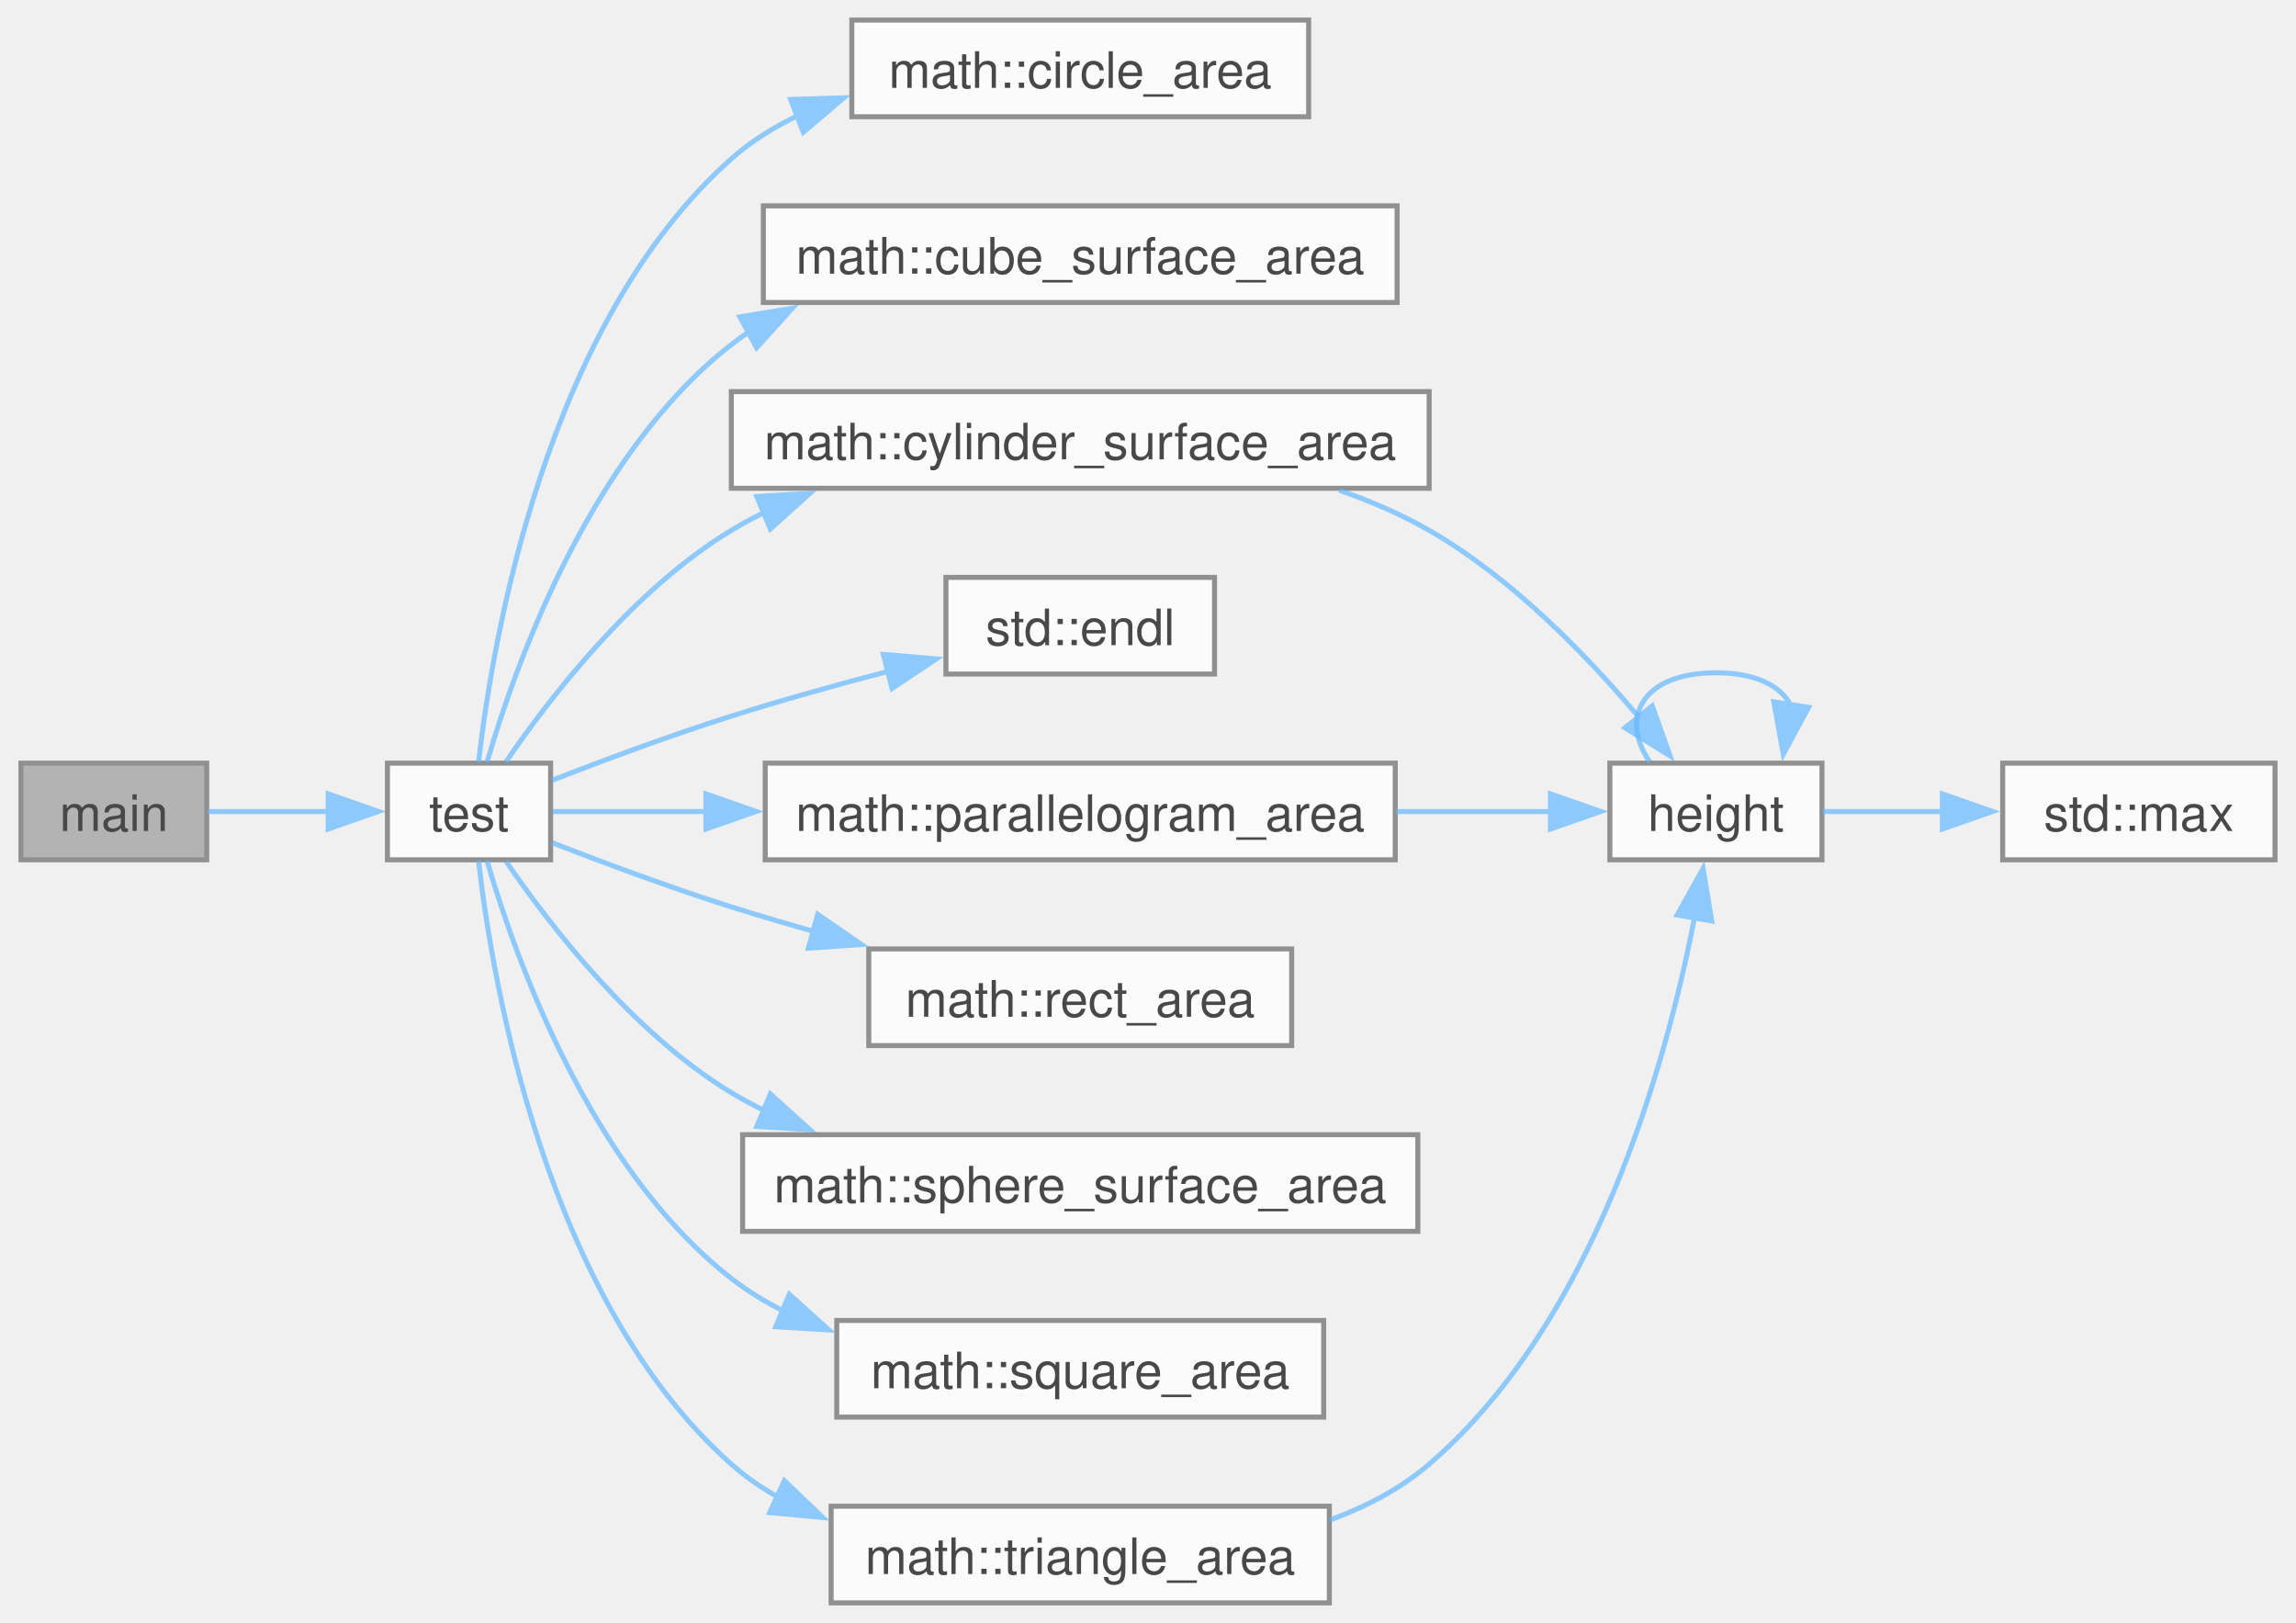
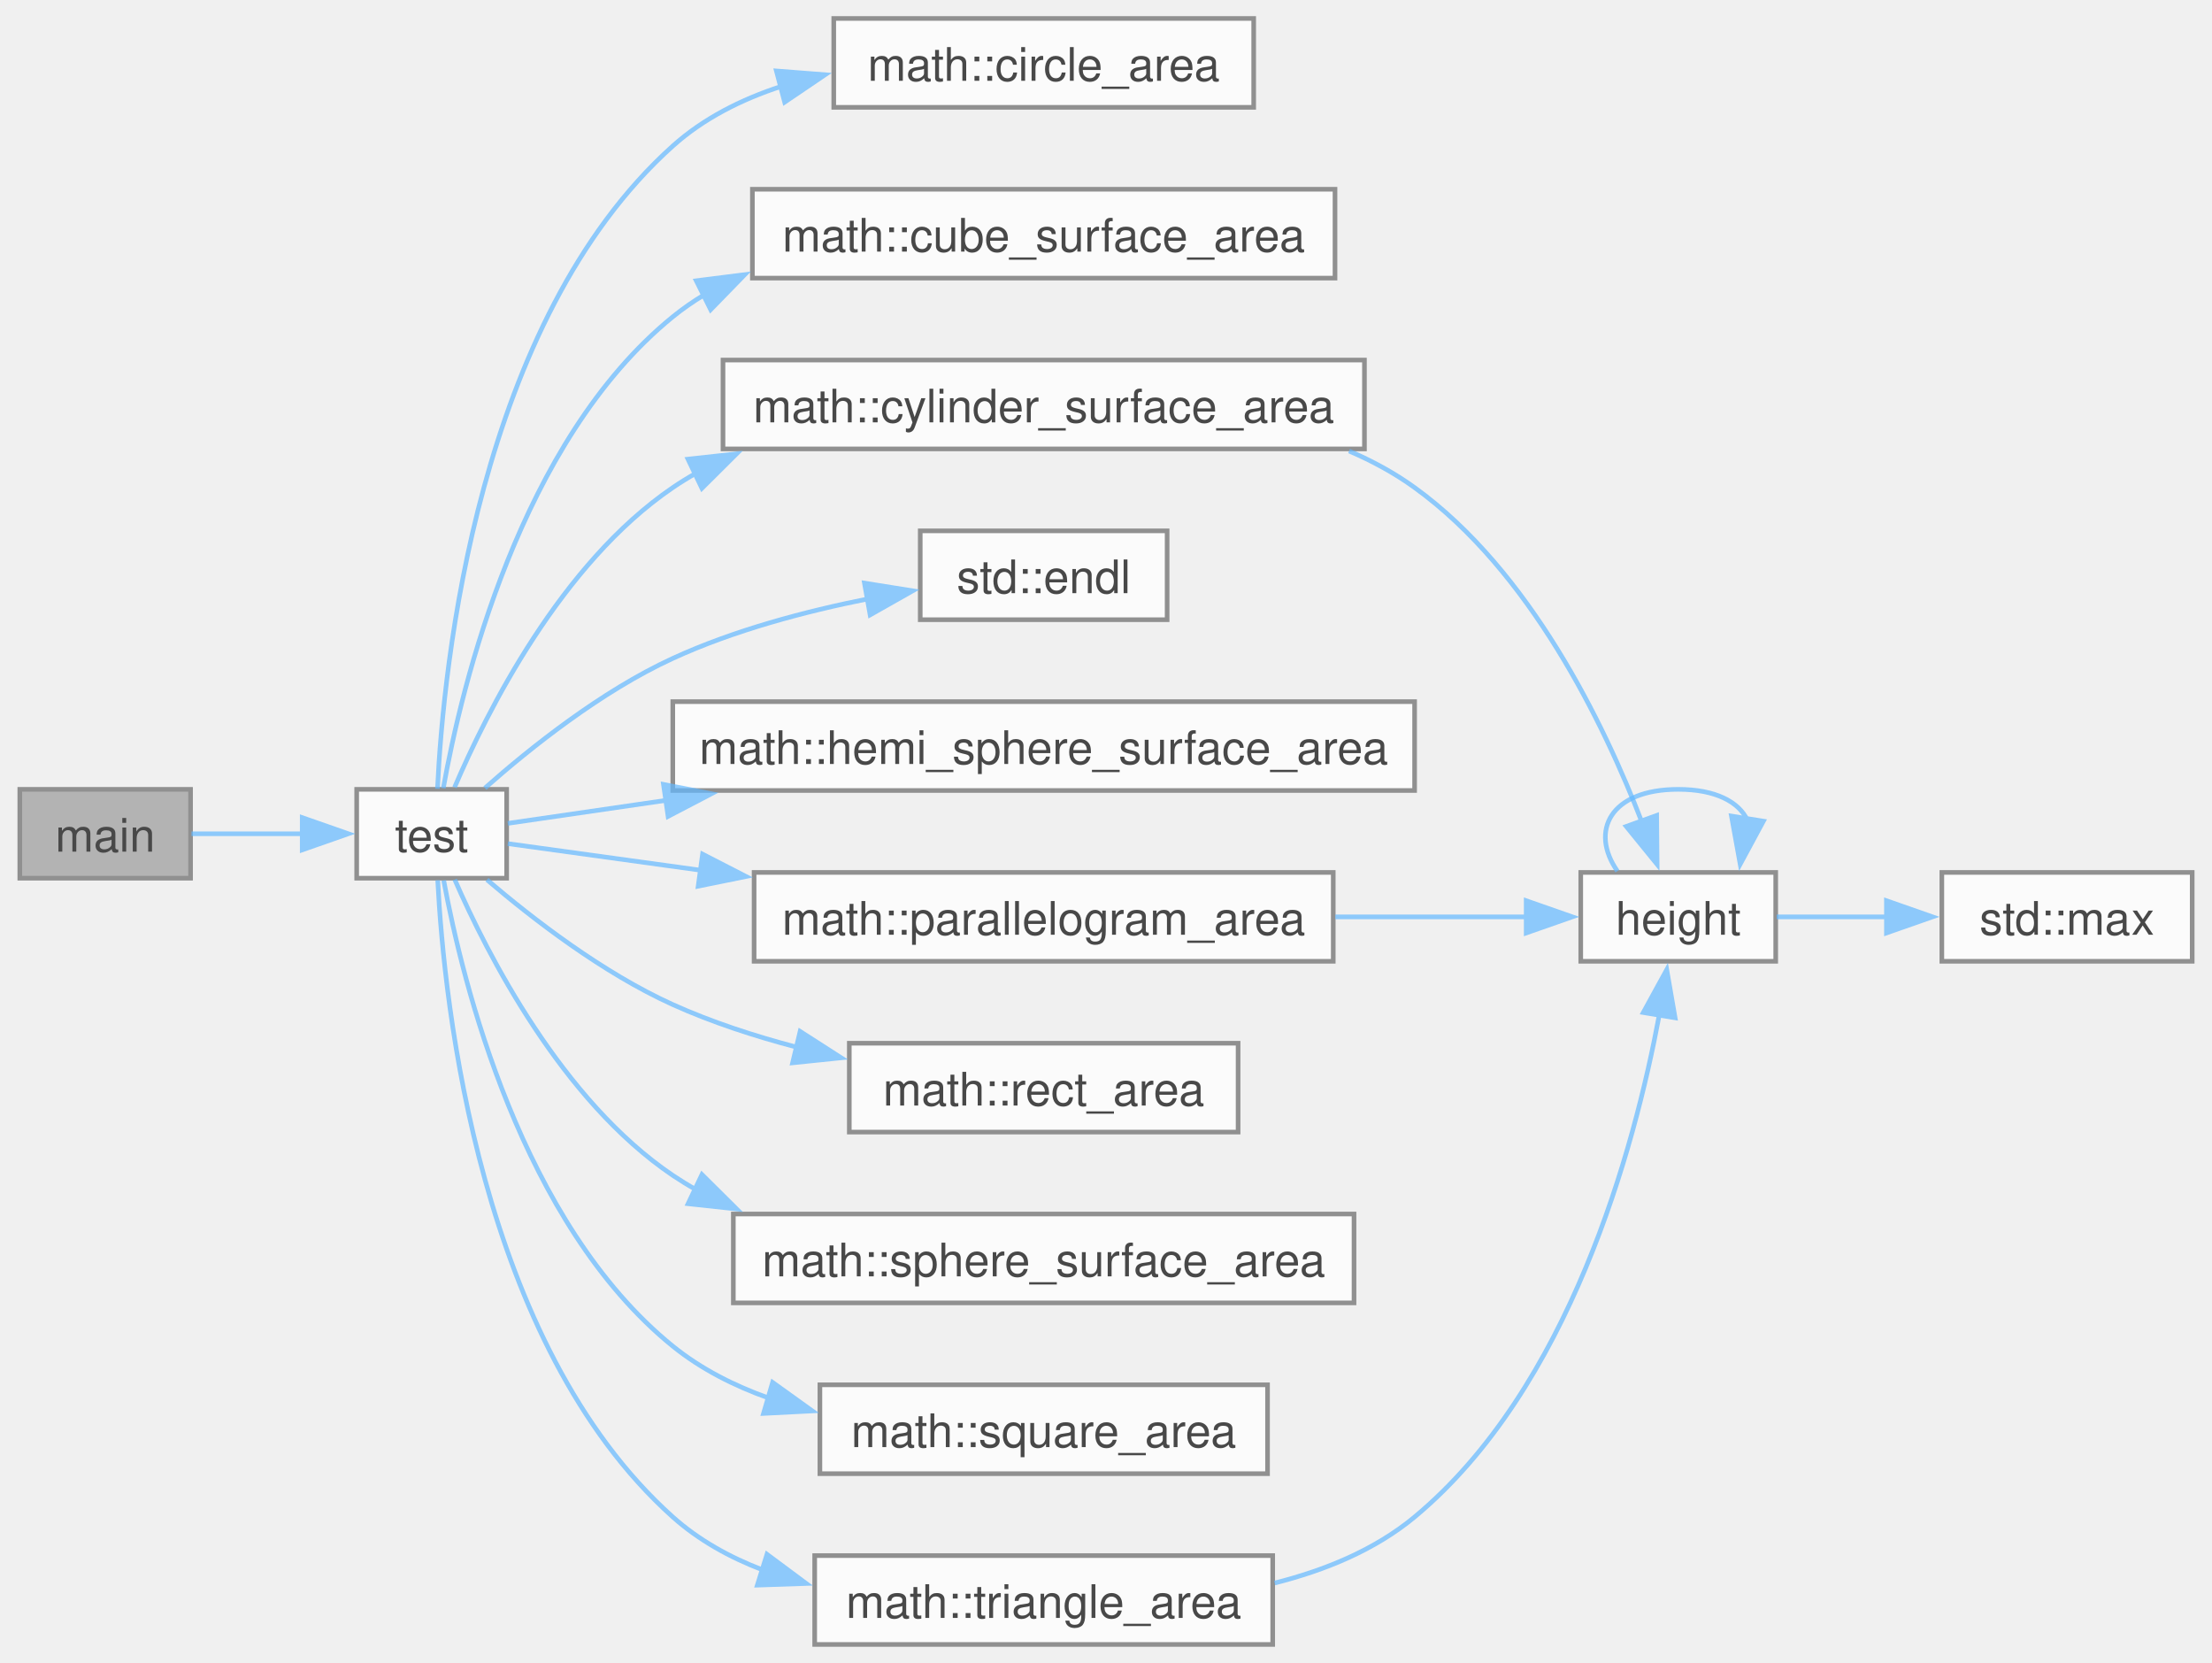
- <svg xmlns="http://www.w3.org/2000/svg" xmlns:xlink="http://www.w3.org/1999/xlink" width="457pt" height="323pt" viewBox="0.00 0.00 457.00 323.25">
+ <svg xmlns="http://www.w3.org/2000/svg" xmlns:xlink="http://www.w3.org/1999/xlink" width="479pt" height="360pt" viewBox="0.00 0.00 478.75 360.25">
  <svg id="main" version="1.1" xml:space="preserve">
    <style type="text/css">
.node, .edge {opacity: 0.7;}
.node.selected, .edge.selected {opacity: 1;}
.edge:hover path { stroke: red; }
.edge:hover polygon { stroke: red; fill: red; }
</style>
    <svg id="graph" class="graph">
-       <g id="graph0" class="graph" transform="scale(1 1) rotate(0) translate(4 319.25)">
+       <g id="graph0" class="graph" transform="scale(1 1) rotate(0) translate(4 356.25)">
        <g id="Node000001" class="node">
          <g id="a_Node000001">
            <a xlink:title="Main function.">
-               <polygon fill="#999999" stroke="#666666" points="37,-167.25 0,-167.25 0,-148 37,-148 37,-167.25" />
-               <text text-anchor="middle" x="18.5" y="-153.75" font-family="Helvetica,sans-Serif" font-size="10.00">main</text>
+               <polygon fill="#999999" stroke="#666666" points="37,-185.25 0,-185.25 0,-166 37,-166 37,-185.25" />
+               <text text-anchor="middle" x="18.5" y="-171.75" font-family="Helvetica,sans-Serif" font-size="10.00">main</text>
            </a>
          </g>
        </g>
        <g id="Node000002" class="node">
          <g id="a_Node000002">
            <a xlink:href="../../dc/d82/area_8cpp.html#aa8dca7b867074164d5f45b0f3851269d" target="_top" xlink:title="Self-test implementations.">
-               <polygon fill="white" stroke="#666666" points="105.5,-167.25 73,-167.25 73,-148 105.5,-148 105.5,-167.25" />
-               <text text-anchor="middle" x="89.25" y="-153.75" font-family="Helvetica,sans-Serif" font-size="10.00">test</text>
+               <polygon fill="white" stroke="#666666" points="105.5,-185.25 73,-185.25 73,-166 105.5,-166 105.5,-185.25" />
+               <text text-anchor="middle" x="89.25" y="-171.75" font-family="Helvetica,sans-Serif" font-size="10.00">test</text>
            </a>
          </g>
        </g>
        <g id="edge1_Node000001_Node000002" class="edge">
          <g id="a_edge1_Node000001_Node000002">
            <a xlink:title=" ">
-               <path fill="none" stroke="#63b8ff" d="M37.2,-157.62C44.58,-157.62 53.31,-157.62 61.45,-157.62" />
-               <polygon fill="#63b8ff" stroke="#63b8ff" points="61.2,-161.13 71.2,-157.63 61.2,-154.13 61.2,-161.13" />
+               <path fill="none" stroke="#63b8ff" d="M37.2,-175.62C44.58,-175.62 53.31,-175.62 61.45,-175.62" />
+               <polygon fill="#63b8ff" stroke="#63b8ff" points="61.2,-179.13 71.2,-175.63 61.2,-172.13 61.2,-179.13" />
            </a>
          </g>
        </g>
        <g id="Node000003" class="node">
          <g id="a_Node000003">
            <a xlink:href="../../dd/d47/namespacemath.html#a40e36c67da78d2131408c57ee091ad75" target="_top" xlink:title="area of a circle (pi">
-               <polygon fill="white" stroke="#666666" points="256.5,-315.25 165.5,-315.25 165.5,-296 256.5,-296 256.5,-315.25" />
-               <text text-anchor="middle" x="211" y="-301.75" font-family="Helvetica,sans-Serif" font-size="10.00">math::circle_area</text>
+               <polygon fill="white" stroke="#666666" points="267.38,-352.25 176.38,-352.25 176.38,-333 267.38,-333 267.38,-352.25" />
+               <text text-anchor="middle" x="221.88" y="-338.75" font-family="Helvetica,sans-Serif" font-size="10.00">math::circle_area</text>
            </a>
          </g>
        </g>
        <g id="edge2_Node000002_Node000003" class="edge">
          <g id="a_edge2_Node000002_Node000003">
            <a xlink:title=" ">
-               <path fill="none" stroke="#63b8ff" d="M91.15,-167.47C93.92,-191.72 104.49,-254.76 141.5,-287.62 145.49,-291.16 150.08,-294.02 154.98,-296.32" />
-               <polygon fill="#63b8ff" stroke="#63b8ff" points="153.32,-299.44 163.91,-299.77 155.84,-292.91 153.32,-299.44" />
+               <path fill="none" stroke="#63b8ff" d="M90.51,-185.37C91.78,-212.01 99.15,-286.63 141.5,-324.62 148.16,-330.6 156.37,-334.72 164.97,-337.53" />
+               <polygon fill="#63b8ff" stroke="#63b8ff" points="163.95,-340.88 174.51,-340.06 165.74,-334.12 163.95,-340.88" />
            </a>
          </g>
        </g>
        <g id="Node000004" class="node">
          <g id="a_Node000004">
            <a xlink:href="../../dd/d47/namespacemath.html#abc46c784a297fc1d2eb8b33a327fba4c" target="_top" xlink:title="surface area of a cube ( 6 * (l">
-               <polygon fill="white" stroke="#666666" points="274.12,-278.25 147.88,-278.25 147.88,-259 274.12,-259 274.12,-278.25" />
-               <text text-anchor="middle" x="211" y="-264.75" font-family="Helvetica,sans-Serif" font-size="10.00">math::cube_surface_area</text>
+               <polygon fill="white" stroke="#666666" points="285,-315.25 158.75,-315.25 158.75,-296 285,-296 285,-315.25" />
+               <text text-anchor="middle" x="221.88" y="-301.75" font-family="Helvetica,sans-Serif" font-size="10.00">math::cube_surface_area</text>
            </a>
          </g>
        </g>
        <g id="edge3_Node000002_Node000004" class="edge">
          <g id="a_edge3_Node000002_Node000004">
            <a xlink:title=" ">
-               <path fill="none" stroke="#63b8ff" d="M92.85,-167.48C98.4,-186.57 113.29,-228.64 141.5,-250.62 142.65,-251.52 143.83,-252.37 145.05,-253.17" />
-               <polygon fill="#63b8ff" stroke="#63b8ff" points="143.18,-256.14 153.64,-257.85 146.53,-249.99 143.18,-256.14" />
+               <path fill="none" stroke="#63b8ff" d="M91.77,-185.49C95.7,-207.47 108.31,-260.66 141.5,-287.62 143.63,-289.35 145.89,-290.92 148.25,-292.35" />
+               <polygon fill="#63b8ff" stroke="#63b8ff" points="146.59,-295.43 157.1,-296.76 149.71,-289.17 146.59,-295.43" />
            </a>
          </g>
        </g>
        <g id="Node000005" class="node">
          <g id="a_Node000005">
            <a xlink:href="../../dd/d47/namespacemath.html#ac5803413618fcfb922cb32c6db0fc864" target="_top" xlink:title="surface area of a cylinder (2 * pi * r * h + 2 * pi * r^2)">
-               <polygon fill="white" stroke="#666666" points="280.5,-241.25 141.5,-241.25 141.5,-222 280.5,-222 280.5,-241.25" />
-               <text text-anchor="middle" x="211" y="-227.75" font-family="Helvetica,sans-Serif" font-size="10.00">math::cylinder_surface_area</text>
+               <polygon fill="white" stroke="#666666" points="291.38,-278.25 152.38,-278.25 152.38,-259 291.38,-259 291.38,-278.25" />
+               <text text-anchor="middle" x="221.88" y="-264.75" font-family="Helvetica,sans-Serif" font-size="10.00">math::cylinder_surface_area</text>
            </a>
          </g>
        </g>
        <g id="edge4_Node000002_Node000005" class="edge">
          <g id="a_edge4_Node000002_Node000005">
            <a xlink:title=" ">
-               <path fill="none" stroke="#63b8ff" d="M96.61,-167.53C105.25,-180.16 121.87,-201.77 141.5,-213.62 143.64,-214.92 145.87,-216.12 148.16,-217.23" />
-               <polygon fill="#63b8ff" stroke="#63b8ff" points="146.57,-220.36 157.15,-221 149.28,-213.9 146.57,-220.36" />
+               <path fill="none" stroke="#63b8ff" d="M94.21,-185.68C101.18,-202.01 117.24,-234.13 141.5,-250.62 143.11,-251.72 144.77,-252.74 146.48,-253.71" />
+               <polygon fill="#63b8ff" stroke="#63b8ff" points="144.79,-256.78 155.32,-257.94 147.81,-250.47 144.79,-256.78" />
            </a>
          </g>
        </g>
        <g id="Node000008" class="node">
          <g id="a_Node000008">
            <a target="_blank" xlink:href="http://en.cppreference.com/w/cpp/io/manip/endl.html#" xlink:title=" ">
-               <polygon fill="white" stroke="#666666" points="237.75,-204.25 184.25,-204.25 184.25,-185 237.75,-185 237.75,-204.25" />
-               <text text-anchor="middle" x="211" y="-190.75" font-family="Helvetica,sans-Serif" font-size="10.00">std::endl</text>
+               <polygon fill="white" stroke="#666666" points="248.62,-241.25 195.12,-241.25 195.12,-222 248.62,-222 248.62,-241.25" />
+               <text text-anchor="middle" x="221.88" y="-227.75" font-family="Helvetica,sans-Serif" font-size="10.00">std::endl</text>
            </a>
          </g>
        </g>
        <g id="edge8_Node000002_Node000008" class="edge">
          <g id="a_edge8_Node000002_Node000008">
            <a xlink:title=" ">
-               <path fill="none" stroke="#63b8ff" d="M105.81,-163.85C115.9,-167.77 129.37,-172.79 141.5,-176.62 151.55,-179.8 162.55,-182.87 172.74,-185.54" />
-               <polygon fill="#63b8ff" stroke="#63b8ff" points="171.78,-188.91 182.34,-188.01 173.52,-182.13 171.78,-188.91" />
+               <path fill="none" stroke="#63b8ff" d="M100.79,-185.53C110.6,-194.2 126,-206.51 141.5,-213.62 154.74,-219.71 170.2,-223.81 183.93,-226.54" />
+               <polygon fill="#63b8ff" stroke="#63b8ff" points="183.03,-229.93 193.49,-228.26 184.26,-223.04 183.03,-229.93" />
            </a>
          </g>
        </g>
        <g id="Node000009" class="node">
          <g id="a_Node000009">
-             <a xlink:href="../../dd/d47/namespacemath.html#a5de184925e68658f15415dd53954df4f" target="_top" xlink:title="area of a parallelogram (b * h)">
-               <polygon fill="white" stroke="#666666" points="273.75,-167.25 148.25,-167.25 148.25,-148 273.75,-148 273.75,-167.25" />
-               <text text-anchor="middle" x="211" y="-153.75" font-family="Helvetica,sans-Serif" font-size="10.00">math::parallelogram_area</text>
+             <a xlink:href="../../dd/d47/namespacemath.html#a3277e65a8f380e7632791975bfba0efb" target="_top" xlink:title="surface area of a hemi-sphere ( 3 * pi * r^2)">
+               <polygon fill="white" stroke="#666666" points="302.25,-204.25 141.5,-204.25 141.5,-185 302.25,-185 302.25,-204.25" />
+               <text text-anchor="middle" x="221.88" y="-190.75" font-family="Helvetica,sans-Serif" font-size="10.00">math::hemi_sphere_surface_area</text>
            </a>
          </g>
        </g>
        <g id="edge9_Node000002_Node000009" class="edge">
          <g id="a_edge9_Node000002_Node000009">
            <a xlink:title=" ">
-               <path fill="none" stroke="#63b8ff" d="M105.91,-157.62C114.22,-157.62 125.1,-157.62 136.69,-157.62" />
-               <polygon fill="#63b8ff" stroke="#63b8ff" points="136.44,-161.13 146.44,-157.63 136.44,-154.13 136.44,-161.13" />
+               <path fill="none" stroke="#63b8ff" d="M105.75,-177.88C114.83,-179.2 127.07,-180.98 140.19,-182.89" />
+               <polygon fill="#63b8ff" stroke="#63b8ff" points="139.48,-186.32 149.88,-184.3 140.48,-179.39 139.48,-186.32" />
            </a>
          </g>
        </g>
        <g id="Node000010" class="node">
          <g id="a_Node000010">
-             <a xlink:href="../../dd/d47/namespacemath.html#ab31d141f7c5b551746b1eee0eb4dedca" target="_top" xlink:title="area of a rectangle (l * w)">
-               <polygon fill="white" stroke="#666666" points="253.12,-130.25 168.88,-130.25 168.88,-111 253.12,-111 253.12,-130.25" />
-               <text text-anchor="middle" x="211" y="-116.75" font-family="Helvetica,sans-Serif" font-size="10.00">math::rect_area</text>
-             </a>
-           </g>
-         </g>
-         <g id="edge11_Node000002_Node000010" class="edge">
-           <g id="a_edge11_Node000002_Node000010">
-             <a xlink:title=" ">
-               <path fill="none" stroke="#63b8ff" d="M105.81,-151.4C115.9,-147.48 129.37,-142.46 141.5,-138.62 146.86,-136.93 152.49,-135.27 158.12,-133.68" />
-               <polygon fill="#63b8ff" stroke="#63b8ff" points="158.7,-137.15 167.42,-131.13 156.85,-130.4 158.7,-137.15" />
+             <a xlink:href="../../dd/d47/namespacemath.html#a5de184925e68658f15415dd53954df4f" target="_top" xlink:title="area of a parallelogram (b * h)">
+               <polygon fill="white" stroke="#666666" points="284.62,-167.25 159.12,-167.25 159.12,-148 284.62,-148 284.62,-167.25" />
+               <text text-anchor="middle" x="221.88" y="-153.75" font-family="Helvetica,sans-Serif" font-size="10.00">math::parallelogram_area</text>
+             </a>
+           </g>
+         </g>
+         <g id="edge10_Node000002_Node000010" class="edge">
+           <g id="a_edge10_Node000002_Node000010">
+             <a xlink:title=" ">
+               <path fill="none" stroke="#63b8ff" d="M105.75,-173.49C116.56,-172 131.87,-169.89 147.8,-167.69" />
+               <polygon fill="#63b8ff" stroke="#63b8ff" points="147.95,-171.21 157.38,-166.37 147,-164.27 147.95,-171.21" />
            </a>
          </g>
        </g>
        <g id="Node000011" class="node">
          <g id="a_Node000011">
-             <a xlink:href="../../dd/d47/namespacemath.html#ab7f29862d30df351c317eedd60a0c656" target="_top" xlink:title="surface area of a sphere ( 4 * pi * r^2)">
-               <polygon fill="white" stroke="#666666" points="278.25,-93.25 143.75,-93.25 143.75,-74 278.25,-74 278.25,-93.25" />
-               <text text-anchor="middle" x="211" y="-79.75" font-family="Helvetica,sans-Serif" font-size="10.00">math::sphere_surface_area</text>
+             <a xlink:href="../../dd/d47/namespacemath.html#ab31d141f7c5b551746b1eee0eb4dedca" target="_top" xlink:title="area of a rectangle (l * w)">
+               <polygon fill="white" stroke="#666666" points="264,-130.25 179.75,-130.25 179.75,-111 264,-111 264,-130.25" />
+               <text text-anchor="middle" x="221.88" y="-116.75" font-family="Helvetica,sans-Serif" font-size="10.00">math::rect_area</text>
            </a>
          </g>
        </g>
        <g id="edge12_Node000002_Node000011" class="edge">
          <g id="a_edge12_Node000002_Node000011">
            <a xlink:title=" ">
-               <path fill="none" stroke="#63b8ff" d="M96.61,-147.72C105.25,-135.09 121.87,-113.48 141.5,-101.62 143.64,-100.33 145.87,-99.13 148.16,-98.02" />
-               <polygon fill="#63b8ff" stroke="#63b8ff" points="149.28,-101.35 157.15,-94.25 146.57,-94.89 149.28,-101.35" />
+               <path fill="none" stroke="#63b8ff" d="M101.23,-165.67C111.08,-157.25 126.3,-145.49 141.5,-138.62 149.92,-134.82 159.22,-131.79 168.4,-129.38" />
+               <polygon fill="#63b8ff" stroke="#63b8ff" points="169.09,-132.81 178,-127.09 167.46,-126 169.09,-132.81" />
            </a>
          </g>
        </g>
        <g id="Node000012" class="node">
          <g id="a_Node000012">
-             <a xlink:href="../../dd/d47/namespacemath.html#a971ce57e368f2f631cf1f4ff3f864049" target="_top" xlink:title="area of a square (l * l)">
-               <polygon fill="white" stroke="#666666" points="259.5,-56.25 162.5,-56.25 162.5,-37 259.5,-37 259.5,-56.25" />
-               <text text-anchor="middle" x="211" y="-42.75" font-family="Helvetica,sans-Serif" font-size="10.00">math::square_area</text>
+             <a xlink:href="../../dd/d47/namespacemath.html#ab7f29862d30df351c317eedd60a0c656" target="_top" xlink:title="surface area of a sphere ( 4 * pi * r^2)">
+               <polygon fill="white" stroke="#666666" points="289.12,-93.25 154.62,-93.25 154.62,-74 289.12,-74 289.12,-93.25" />
+               <text text-anchor="middle" x="221.88" y="-79.75" font-family="Helvetica,sans-Serif" font-size="10.00">math::sphere_surface_area</text>
            </a>
          </g>
        </g>
        <g id="edge13_Node000002_Node000012" class="edge">
          <g id="a_edge13_Node000002_Node000012">
            <a xlink:title=" ">
-               <path fill="none" stroke="#63b8ff" d="M92.85,-147.77C98.4,-128.68 113.29,-86.61 141.5,-64.62 144.65,-62.17 148.1,-60.05 151.73,-58.21" />
-               <polygon fill="#63b8ff" stroke="#63b8ff" points="153.06,-61.45 160.93,-54.36 150.35,-55 153.06,-61.45" />
+               <path fill="none" stroke="#63b8ff" d="M94.25,-165.7C101.27,-149.59 117.41,-117.89 141.5,-101.62 143.11,-100.54 144.78,-99.51 146.49,-98.55" />
+               <polygon fill="#63b8ff" stroke="#63b8ff" points="147.82,-101.8 155.34,-94.34 144.81,-95.48 147.82,-101.8" />
            </a>
          </g>
        </g>
        <g id="Node000013" class="node">
          <g id="a_Node000013">
-             <a xlink:href="../../dd/d47/namespacemath.html#ab3b920cc56442abd92279ba23b50f4dc" target="_top" xlink:title="area of a triangle (b * h / 2)">
-               <polygon fill="white" stroke="#666666" points="260.62,-19.25 161.38,-19.25 161.38,0 260.62,0 260.62,-19.25" />
-               <text text-anchor="middle" x="211" y="-5.75" font-family="Helvetica,sans-Serif" font-size="10.00">math::triangle_area</text>
+             <a xlink:href="../../dd/d47/namespacemath.html#a971ce57e368f2f631cf1f4ff3f864049" target="_top" xlink:title="area of a square (l * l)">
+               <polygon fill="white" stroke="#666666" points="270.38,-56.25 173.38,-56.25 173.38,-37 270.38,-37 270.38,-56.25" />
+               <text text-anchor="middle" x="221.88" y="-42.75" font-family="Helvetica,sans-Serif" font-size="10.00">math::square_area</text>
            </a>
          </g>
        </g>
        <g id="edge14_Node000002_Node000013" class="edge">
          <g id="a_edge14_Node000002_Node000013">
            <a xlink:title=" ">
-               <path fill="none" stroke="#63b8ff" d="M91.15,-147.78C93.92,-123.53 104.49,-60.49 141.5,-27.62 144.3,-25.13 147.41,-22.98 150.71,-21.12" />
-               <polygon fill="#63b8ff" stroke="#63b8ff" points="152.07,-24.35 159.7,-17.01 149.15,-17.99 152.07,-24.35" />
+               <path fill="none" stroke="#63b8ff" d="M91.86,-165.52C95.91,-143.53 108.67,-91.21 141.5,-64.62 147.62,-59.67 154.84,-56.02 162.39,-53.34" />
+               <polygon fill="#63b8ff" stroke="#63b8ff" points="163.13,-56.77 171.74,-50.59 161.16,-50.05 163.13,-56.77" />
+             </a>
+           </g>
+         </g>
+         <g id="Node000014" class="node">
+           <g id="a_Node000014">
+             <a xlink:href="../../dd/d47/namespacemath.html#ab3b920cc56442abd92279ba23b50f4dc" target="_top" xlink:title="area of a triangle (b * h / 2)">
+               <polygon fill="white" stroke="#666666" points="271.5,-19.25 172.25,-19.25 172.25,0 271.5,0 271.5,-19.25" />
+               <text text-anchor="middle" x="221.88" y="-5.75" font-family="Helvetica,sans-Serif" font-size="10.00">math::triangle_area</text>
+             </a>
+           </g>
+         </g>
+         <g id="edge15_Node000002_Node000014" class="edge">
+           <g id="a_edge15_Node000002_Node000014">
+             <a xlink:title=" ">
+               <path fill="none" stroke="#63b8ff" d="M90.56,-165.56C91.94,-138.76 99.57,-65.17 141.5,-27.62 147.09,-22.62 153.78,-18.91 160.87,-16.19" />
+               <polygon fill="#63b8ff" stroke="#63b8ff" points="161.91,-19.53 170.41,-13.21 159.82,-12.85 161.91,-19.53" />
            </a>
          </g>
        </g>
        <g id="Node000006" class="node">
          <g id="a_Node000006">
            <a xlink:href="../../d8/dee/avltree_8cpp.html#ae4a66d8b0c2b0d626aea45977e358c83" target="_top" xlink:title=" ">
-               <polygon fill="white" stroke="#666666" points="358.75,-167.25 316.5,-167.25 316.5,-148 358.75,-148 358.75,-167.25" />
-               <text text-anchor="middle" x="337.62" y="-153.75" font-family="Helvetica,sans-Serif" font-size="10.00">height</text>
+               <polygon fill="white" stroke="#666666" points="380.5,-167.25 338.25,-167.25 338.25,-148 380.5,-148 380.5,-167.25" />
+               <text text-anchor="middle" x="359.38" y="-153.75" font-family="Helvetica,sans-Serif" font-size="10.00">height</text>
            </a>
          </g>
        </g>
        <g id="edge5_Node000005_Node000006" class="edge">
          <g id="a_edge5_Node000005_Node000006">
            <a xlink:title=" ">
-               <path fill="none" stroke="#63b8ff" d="M262.6,-221.61C268.83,-219.44 274.95,-216.81 280.5,-213.62 297.06,-204.13 312.14,-188.49 322.49,-176.15" />
-               <polygon fill="#63b8ff" stroke="#63b8ff" points="324.95,-178.68 328.49,-168.69 319.49,-174.3 324.95,-178.68" />
+               <path fill="none" stroke="#63b8ff" d="M288.05,-258.54C293.09,-256.38 297.9,-253.77 302.25,-250.62 327.28,-232.55 343.24,-199.57 351.51,-178.13" />
+               <polygon fill="#63b8ff" stroke="#63b8ff" points="354.7,-179.6 354.8,-169 348.11,-177.22 354.7,-179.6" />
            </a>
          </g>
        </g>
        <g id="edge6_Node000006_Node000006" class="edge">
          <g id="a_edge6_Node000006_Node000006">
            <a xlink:title=" ">
-               <path fill="none" stroke="#63b8ff" d="M324.44,-167.54C318.42,-176.15 322.82,-185.25 337.62,-185.25 345.72,-185.25 350.71,-182.53 352.58,-178.65" />
-               <polygon fill="#63b8ff" stroke="#63b8ff" points="356.08,-178.36 351.05,-169.03 349.16,-179.46 356.08,-178.36" />
+               <path fill="none" stroke="#63b8ff" d="M346.19,-167.54C340.17,-176.15 344.57,-185.25 359.38,-185.25 367.47,-185.25 372.46,-182.53 374.33,-178.65" />
+               <polygon fill="#63b8ff" stroke="#63b8ff" points="377.83,-178.36 372.8,-169.03 370.91,-179.46 377.83,-178.36" />
            </a>
          </g>
        </g>
        <g id="Node000007" class="node">
          <g id="a_Node000007">
            <a target="_blank" xlink:href="http://en.cppreference.com/w/cpp/algorithm/max.html#" xlink:title=" ">
-               <polygon fill="white" stroke="#666666" points="449,-167.25 394.75,-167.25 394.75,-148 449,-148 449,-167.25" />
-               <text text-anchor="middle" x="421.88" y="-153.75" font-family="Helvetica,sans-Serif" font-size="10.00">std::max</text>
+               <polygon fill="white" stroke="#666666" points="470.75,-167.25 416.5,-167.25 416.5,-148 470.75,-148 470.75,-167.25" />
+               <text text-anchor="middle" x="443.62" y="-153.75" font-family="Helvetica,sans-Serif" font-size="10.00">std::max</text>
            </a>
          </g>
        </g>
        <g id="edge7_Node000006_Node000007" class="edge">
          <g id="a_edge7_Node000006_Node000007">
            <a xlink:title=" ">
-               <path fill="none" stroke="#63b8ff" d="M358.96,-157.62C366.2,-157.62 374.61,-157.62 382.85,-157.62" />
-               <polygon fill="#63b8ff" stroke="#63b8ff" points="382.74,-161.13 392.74,-157.63 382.74,-154.13 382.74,-161.13" />
-             </a>
-           </g>
-         </g>
-         <g id="edge10_Node000009_Node000006" class="edge">
-           <g id="a_edge10_Node000009_Node000006">
-             <a xlink:title=" ">
-               <path fill="none" stroke="#63b8ff" d="M273.95,-157.62C284.69,-157.62 295.44,-157.62 304.93,-157.62" />
-               <polygon fill="#63b8ff" stroke="#63b8ff" points="304.67,-161.13 314.67,-157.63 304.67,-154.13 304.67,-161.13" />
-             </a>
-           </g>
-         </g>
-         <g id="edge15_Node000013_Node000006" class="edge">
-           <g id="a_edge15_Node000013_Node000006">
-             <a xlink:title=" ">
-               <path fill="none" stroke="#63b8ff" d="M260.79,-16.53C267.95,-19.15 274.81,-22.74 280.5,-27.62 313.63,-56.1 327.81,-107.69 333.38,-136.57" />
-               <polygon fill="#63b8ff" stroke="#63b8ff" points="329.91,-137.01 335.07,-146.27 336.8,-135.82 329.91,-137.01" />
+               <path fill="none" stroke="#63b8ff" d="M380.71,-157.62C387.95,-157.62 396.36,-157.62 404.6,-157.62" />
+               <polygon fill="#63b8ff" stroke="#63b8ff" points="404.49,-161.13 414.49,-157.63 404.49,-154.13 404.49,-161.13" />
+             </a>
+           </g>
+         </g>
+         <g id="edge11_Node000010_Node000006" class="edge">
+           <g id="a_edge11_Node000010_Node000006">
+             <a xlink:title=" ">
+               <path fill="none" stroke="#63b8ff" d="M285.07,-157.62C299.52,-157.62 314.3,-157.62 326.78,-157.62" />
+               <polygon fill="#63b8ff" stroke="#63b8ff" points="326.43,-161.13 336.43,-157.63 326.43,-154.13 326.43,-161.13" />
+             </a>
+           </g>
+         </g>
+         <g id="edge16_Node000014_Node000006" class="edge">
+           <g id="a_edge16_Node000014_Node000006">
+             <a xlink:title=" ">
+               <path fill="none" stroke="#63b8ff" d="M271.92,-13.31C282.82,-16.05 293.66,-20.49 302.25,-27.62 335.85,-55.54 349.85,-107.34 355.27,-136.41" />
+               <polygon fill="#63b8ff" stroke="#63b8ff" points="351.8,-136.9 356.89,-146.19 358.7,-135.75 351.8,-136.9" />
            </a>
          </g>
        </g>
      </g>
    </svg>
  </svg>
  <style type="text/css">

[data-mouse-over-selected='false'] { opacity: 0.7; }
[data-mouse-over-selected='true']  { opacity: 1.0; }

</style>
</svg>
